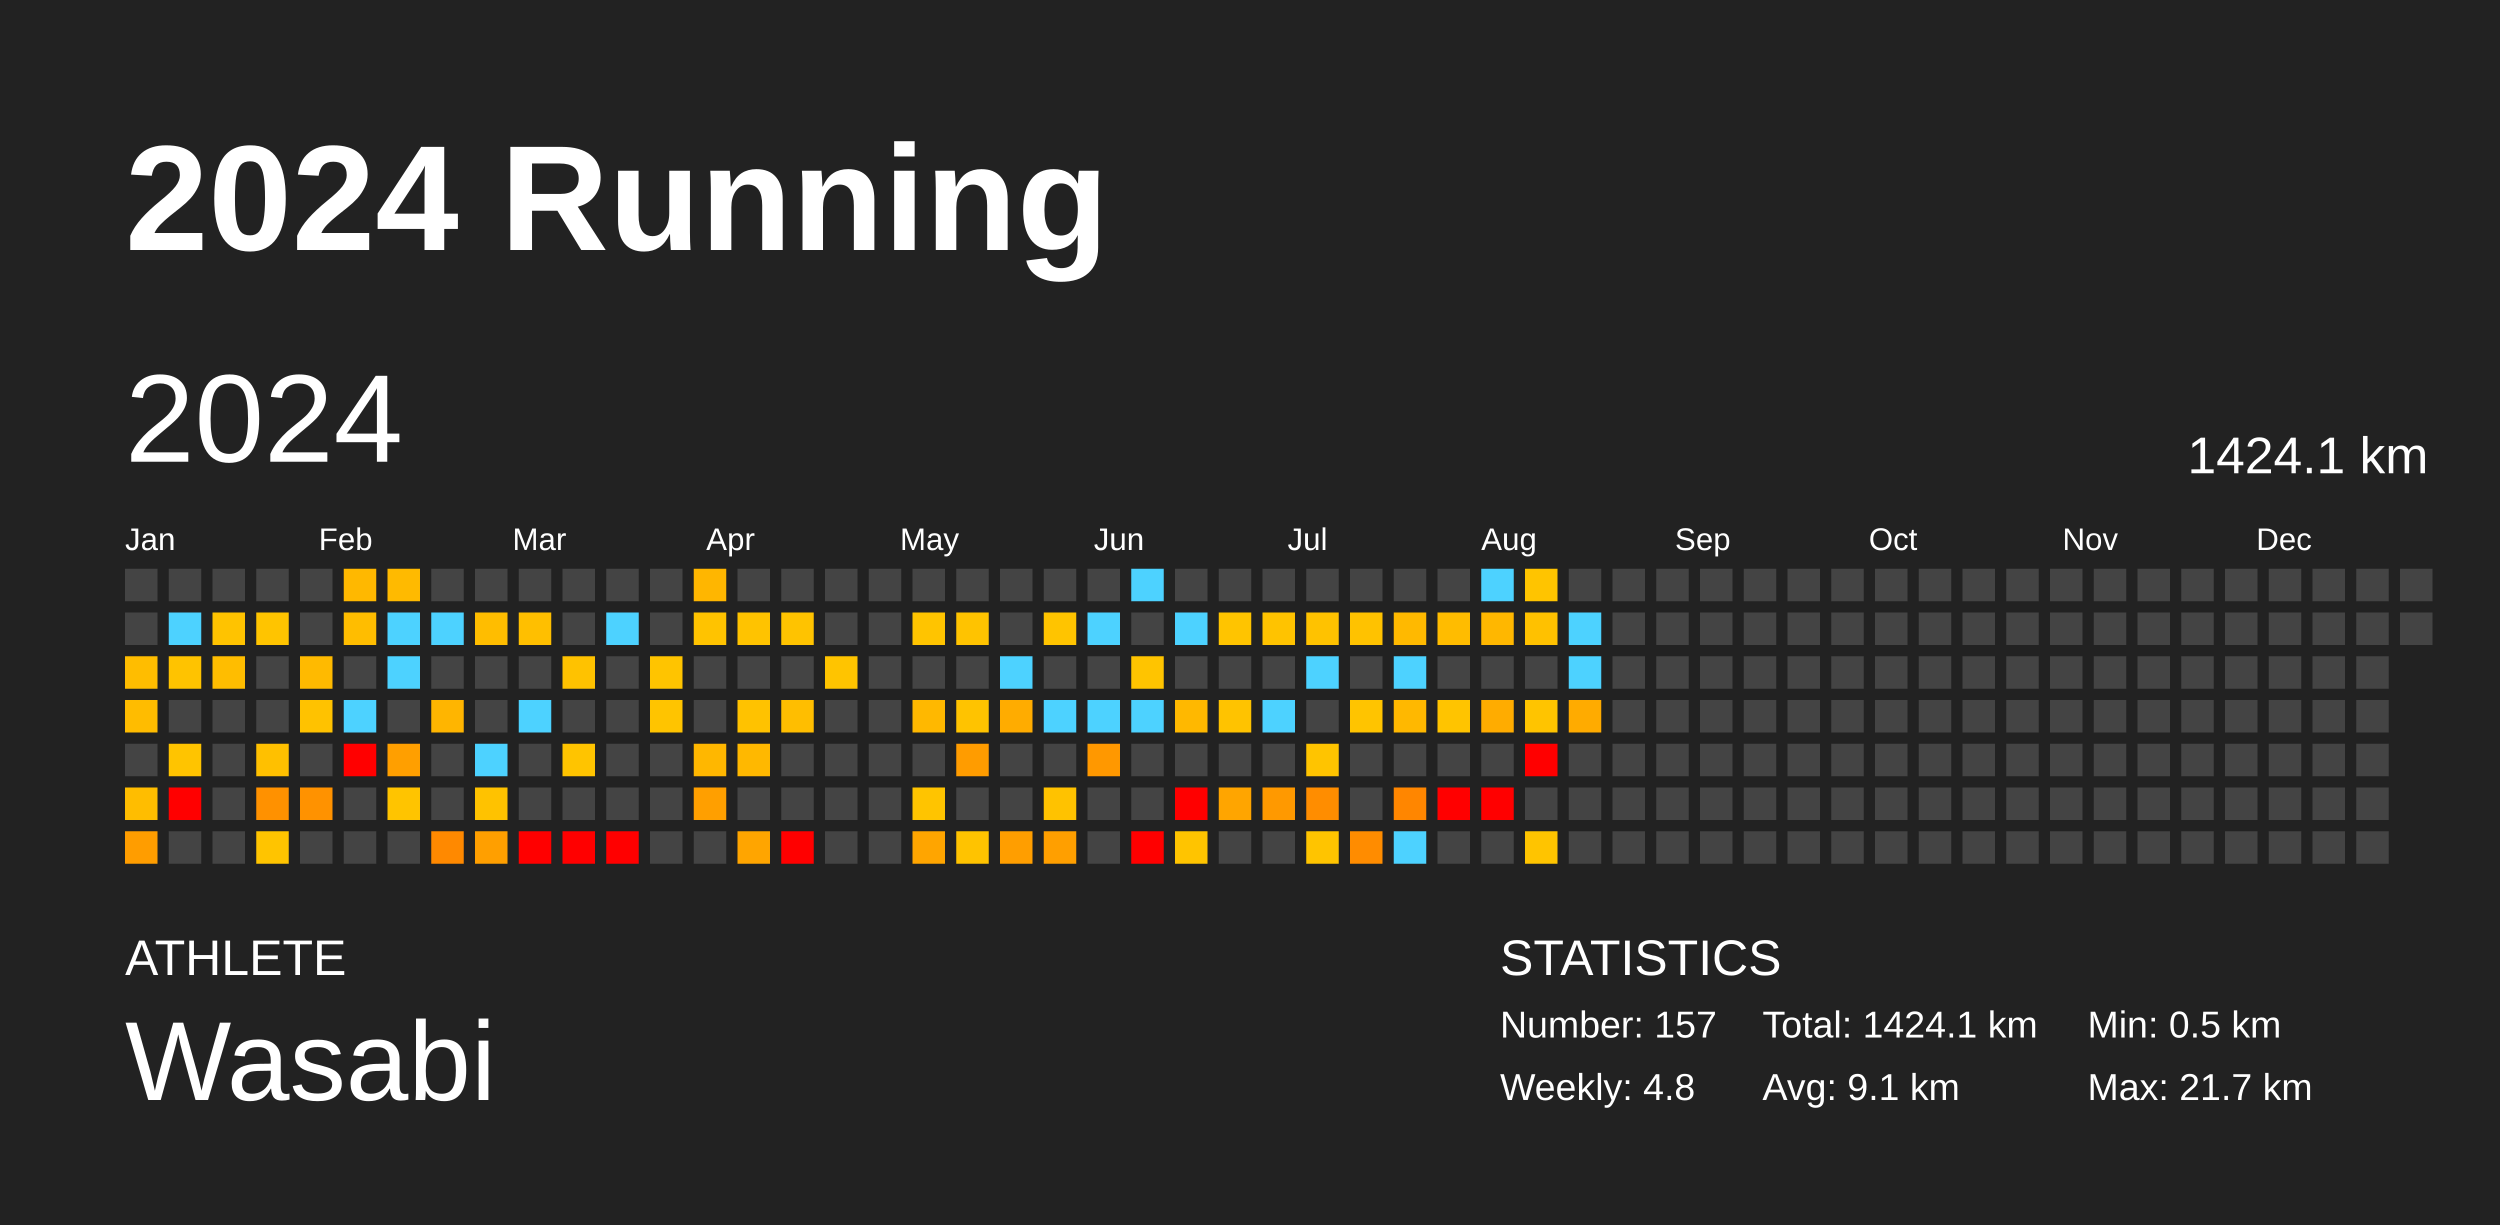
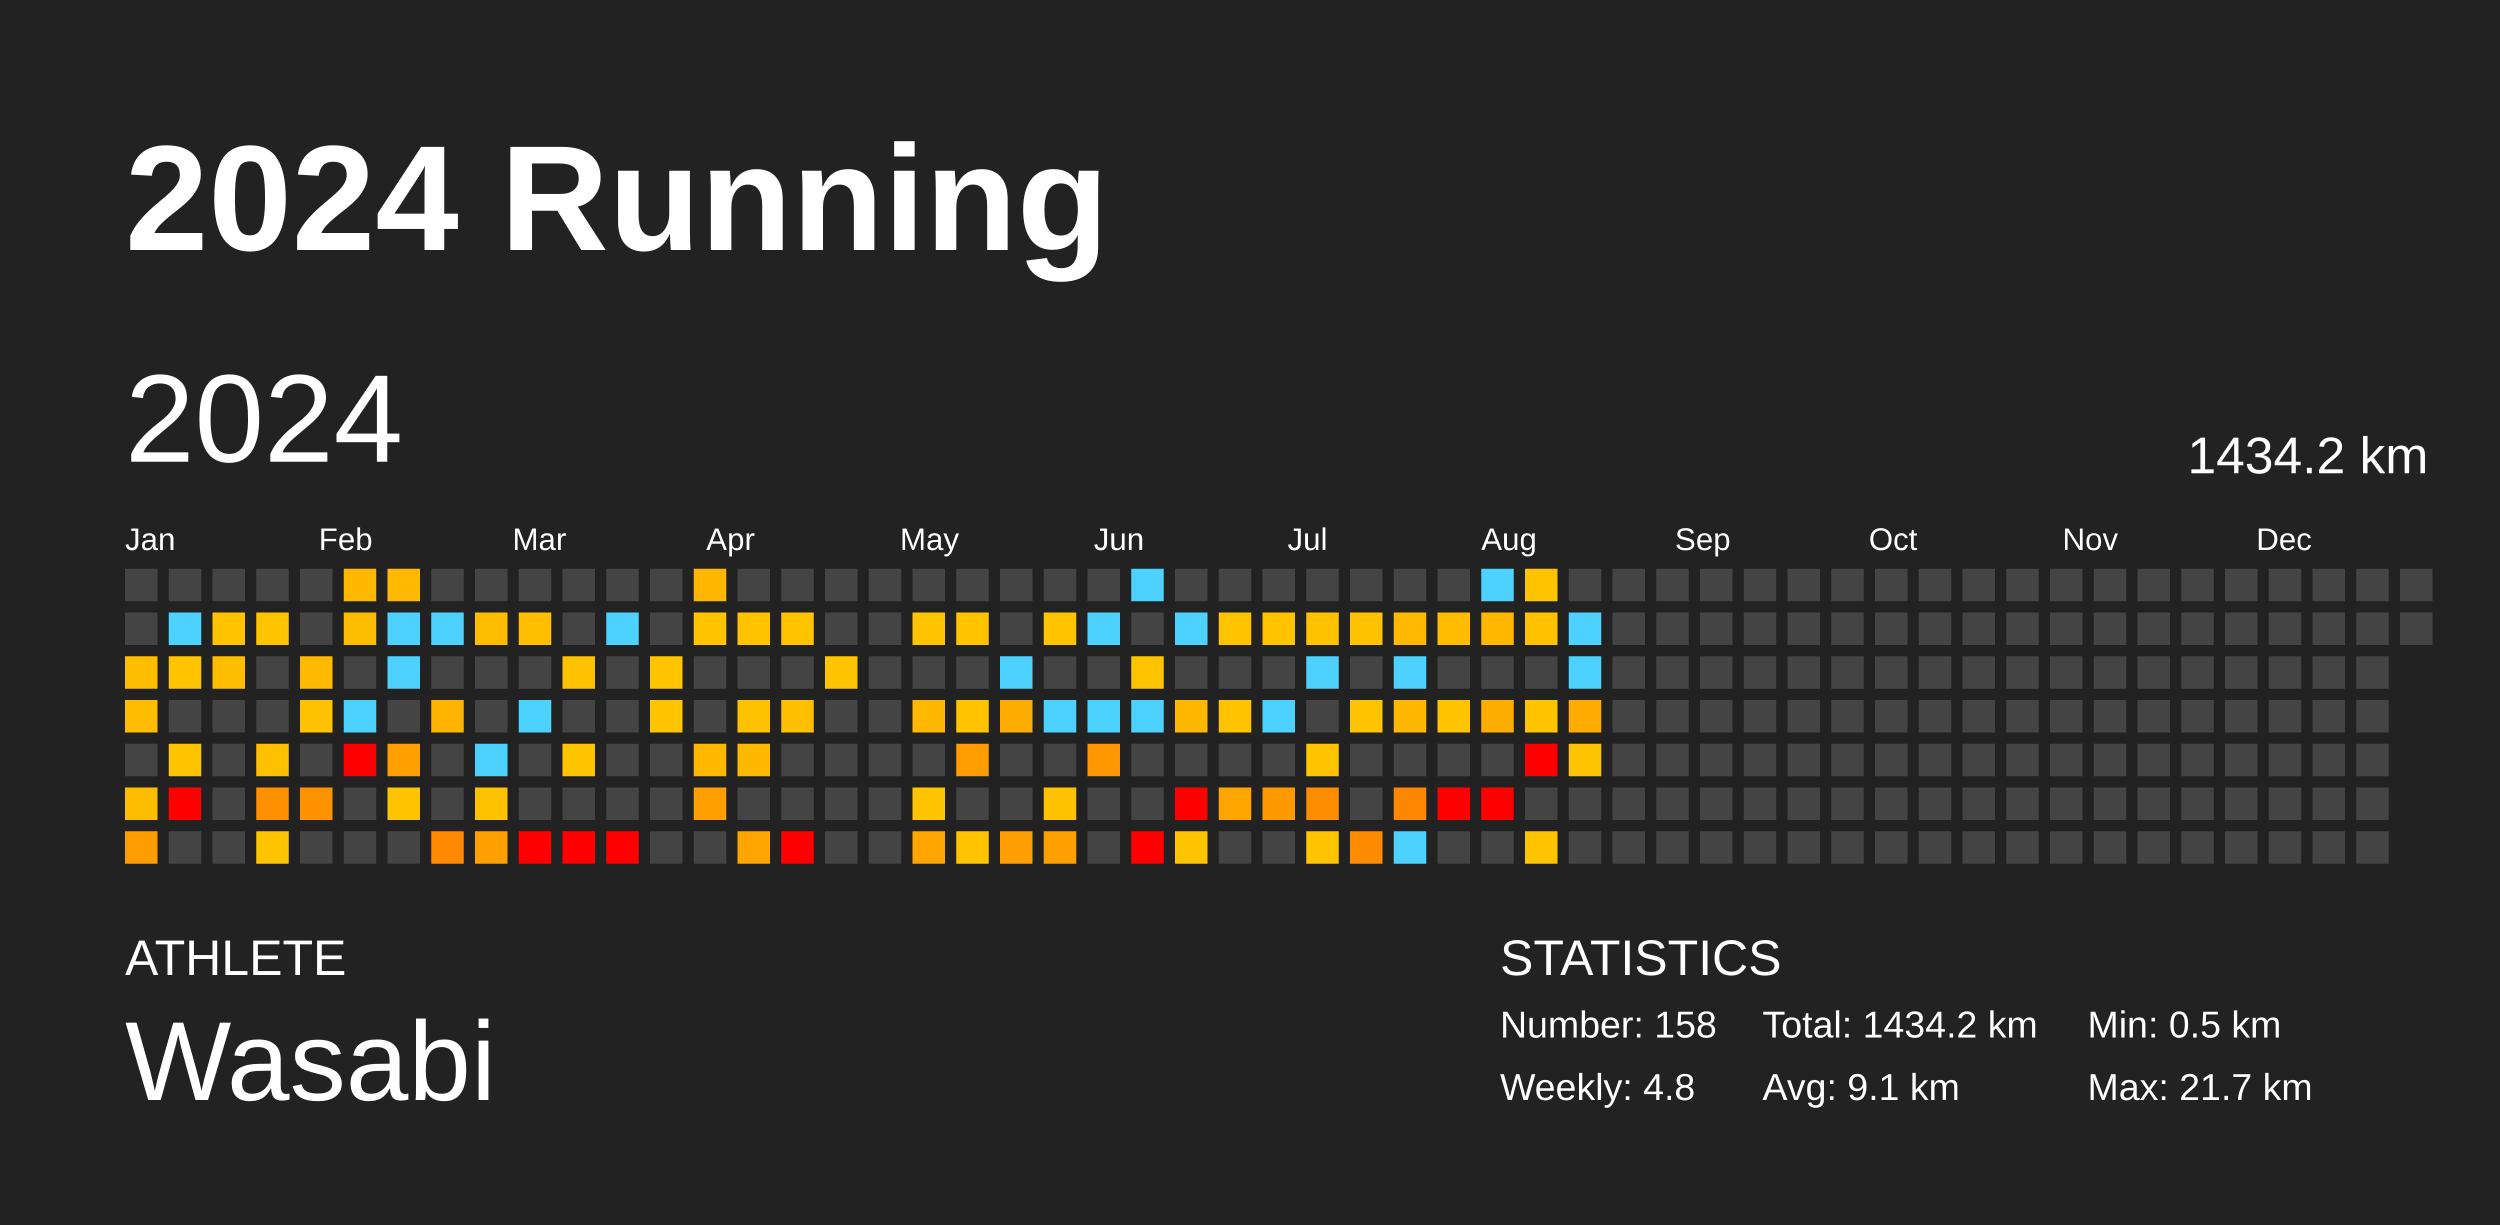
<svg xmlns="http://www.w3.org/2000/svg" baseProfile="full" height="98mm" version="1.1" viewBox="0,0,200,98" width="200mm">
  <defs />
  <rect fill="#222222" height="98" width="200" x="0" y="0" />
  <text fill="#FFFFFF" style="font-size:12px; font-family:Arial; font-weight:bold;" x="10" y="20">2024 Running</text>
  <text fill="#FFFFFF" style="font-size:4px; font-family:Arial" x="10" y="78">ATHLETE</text>
  <text fill="#FFFFFF" style="font-size:9px; font-family:Arial" x="10" y="88">Wasabi</text>
  <text fill="#FFFFFF" style="font-size:4px; font-family:Arial" x="120" y="78">STATISTICS</text>
-   <text fill="#FFFFFF" style="font-size:3px; font-family:Arial" x="120" y="83">Number: 157</text>
+   <text fill="#FFFFFF" style="font-size:3px; font-family:Arial" x="120" y="83">Number: 158</text>
  <text fill="#FFFFFF" style="font-size:3px; font-family:Arial" x="120" y="88">Weekly: 4.8</text>
-   <text fill="#FFFFFF" style="font-size:3px; font-family:Arial" x="141" y="83">Total: 1424.1 km</text>
+   <text fill="#FFFFFF" style="font-size:3px; font-family:Arial" x="141" y="83">Total: 1434.2 km</text>
  <text fill="#FFFFFF" style="font-size:3px; font-family:Arial" x="141" y="88">Avg: 9.1 km</text>
  <text fill="#FFFFFF" style="font-size:3px; font-family:Arial" x="167" y="83">Min: 0.5 km</text>
  <text fill="#FFFFFF" style="font-size:3px; font-family:Arial" x="167" y="88">Max: 21.7 km</text>
  <text dominant-baseline="hanging" fill="#FFFFFF" style="font-size:10.0px; font-family:Arial;" x="10" y="30">2024</text>
-   <text dominant-baseline="hanging" fill="#FFFFFF" style="font-size:4.125px; font-family:Arial;" x="175" y="35">1424.1 km</text>
+   <text dominant-baseline="hanging" fill="#FFFFFF" style="font-size:4.125px; font-family:Arial;" x="175" y="35">1434.2 km</text>
  <text fill="#FFFFFF" style="font-size:2.5px; font-family:Arial" x="10.0" y="44">Jan</text>
  <text fill="#FFFFFF" style="font-size:2.5px; font-family:Arial" x="25.5" y="44">Feb</text>
  <text fill="#FFFFFF" style="font-size:2.5px; font-family:Arial" x="41.0" y="44">Mar</text>
  <text fill="#FFFFFF" style="font-size:2.5px; font-family:Arial" x="56.5" y="44">Apr</text>
  <text fill="#FFFFFF" style="font-size:2.5px; font-family:Arial" x="72.0" y="44">May</text>
  <text fill="#FFFFFF" style="font-size:2.5px; font-family:Arial" x="87.5" y="44">Jun</text>
  <text fill="#FFFFFF" style="font-size:2.5px; font-family:Arial" x="103.0" y="44">Jul</text>
  <text fill="#FFFFFF" style="font-size:2.5px; font-family:Arial" x="118.5" y="44">Aug</text>
  <text fill="#FFFFFF" style="font-size:2.5px; font-family:Arial" x="134.0" y="44">Sep</text>
  <text fill="#FFFFFF" style="font-size:2.5px; font-family:Arial" x="149.5" y="44">Oct</text>
  <text fill="#FFFFFF" style="font-size:2.5px; font-family:Arial" x="165.0" y="44">Nov</text>
  <text fill="#FFFFFF" style="font-size:2.5px; font-family:Arial" x="180.5" y="44">Dec</text>
  <rect fill="#444444" height="2.6" width="2.6" x="10.0" y="45.5" />
  <rect fill="#444444" height="2.6" width="2.6" x="10.0" y="49.0" />
  <rect fill="#ffbd00" height="2.6" width="2.6" x="10.0" y="52.5" />
  <rect fill="#ffbc00" height="2.6" width="2.6" x="10.0" y="56.0" />
  <rect fill="#444444" height="2.6" width="2.6" x="10.0" y="59.5" />
  <rect fill="#ffbd00" height="2.6" width="2.6" x="10.0" y="63.0" />
  <rect fill="#ff9d00" height="2.6" width="2.6" x="10.0" y="66.5" />
  <rect fill="#444444" height="2.6" width="2.6" x="13.5" y="45.5" />
  <rect fill="#4dd2ff" height="2.6" width="2.6" x="13.5" y="49.0" />
  <rect fill="#ffc300" height="2.6" width="2.6" x="13.5" y="52.5" />
  <rect fill="#444444" height="2.6" width="2.6" x="13.5" y="56.0" />
  <rect fill="#ffc400" height="2.6" width="2.6" x="13.5" y="59.5" />
  <rect fill="red" height="2.6" width="2.6" x="13.5" y="63.0" />
  <rect fill="#444444" height="2.6" width="2.6" x="13.5" y="66.5" />
  <rect fill="#444444" height="2.6" width="2.6" x="17.0" y="45.5" />
  <rect fill="#ffc300" height="2.6" width="2.6" x="17.0" y="49.0" />
  <rect fill="#ffbd00" height="2.6" width="2.6" x="17.0" y="52.5" />
  <rect fill="#444444" height="2.6" width="2.6" x="17.0" y="56.0" />
  <rect fill="#444444" height="2.6" width="2.6" x="17.0" y="59.5" />
  <rect fill="#444444" height="2.6" width="2.6" x="17.0" y="63.0" />
  <rect fill="#444444" height="2.6" width="2.6" x="17.0" y="66.5" />
  <rect fill="#444444" height="2.6" width="2.6" x="20.5" y="45.5" />
  <rect fill="#ffc400" height="2.6" width="2.6" x="20.5" y="49.0" />
  <rect fill="#444444" height="2.6" width="2.6" x="20.5" y="52.5" />
  <rect fill="#444444" height="2.6" width="2.6" x="20.5" y="56.0" />
  <rect fill="#ffc000" height="2.6" width="2.6" x="20.5" y="59.5" />
  <rect fill="#ff9100" height="2.6" width="2.6" x="20.5" y="63.0" />
  <rect fill="#ffc400" height="2.6" width="2.6" x="20.5" y="66.5" />
  <rect fill="#444444" height="2.6" width="2.6" x="24.0" y="45.5" />
  <rect fill="#444444" height="2.6" width="2.6" x="24.0" y="49.0" />
  <rect fill="#ffba00" height="2.6" width="2.6" x="24.0" y="52.5" />
  <rect fill="#ffc200" height="2.6" width="2.6" x="24.0" y="56.0" />
  <rect fill="#444444" height="2.6" width="2.6" x="24.0" y="59.5" />
  <rect fill="#ff9200" height="2.6" width="2.6" x="24.0" y="63.0" />
  <rect fill="#444444" height="2.6" width="2.6" x="24.0" y="66.5" />
  <rect fill="#ffb800" height="2.6" width="2.6" x="27.5" y="45.5" />
  <rect fill="#ffbd00" height="2.6" width="2.6" x="27.5" y="49.0" />
  <rect fill="#444444" height="2.6" width="2.6" x="27.5" y="52.5" />
  <rect fill="#4dd2ff" height="2.6" width="2.6" x="27.5" y="56.0" />
  <rect fill="red" height="2.6" width="2.6" x="27.5" y="59.5" />
  <rect fill="#444444" height="2.6" width="2.6" x="27.5" y="63.0" />
  <rect fill="#444444" height="2.6" width="2.6" x="27.5" y="66.5" />
  <rect fill="#ffba00" height="2.6" width="2.6" x="31.0" y="45.5" />
  <rect fill="#4dd2ff" height="2.6" width="2.6" x="31.0" y="49.0" />
  <rect fill="#4dd2ff" height="2.6" width="2.6" x="31.0" y="52.5" />
  <rect fill="#444444" height="2.6" width="2.6" x="31.0" y="56.0" />
  <rect fill="#ff9f00" height="2.6" width="2.6" x="31.0" y="59.5" />
  <rect fill="#ffc400" height="2.6" width="2.6" x="31.0" y="63.0" />
  <rect fill="#444444" height="2.6" width="2.6" x="31.0" y="66.5" />
  <rect fill="#444444" height="2.6" width="2.6" x="34.5" y="45.5" />
  <rect fill="#4dd2ff" height="2.6" width="2.6" x="34.5" y="49.0" />
  <rect fill="#444444" height="2.6" width="2.6" x="34.5" y="52.5" />
  <rect fill="#ffb500" height="2.6" width="2.6" x="34.5" y="56.0" />
  <rect fill="#444444" height="2.6" width="2.6" x="34.5" y="59.5" />
  <rect fill="#444444" height="2.6" width="2.6" x="34.5" y="63.0" />
  <rect fill="#ff8900" height="2.6" width="2.6" x="34.5" y="66.5" />
  <rect fill="#444444" height="2.6" width="2.6" x="38.0" y="45.5" />
  <rect fill="#ffbd00" height="2.6" width="2.6" x="38.0" y="49.0" />
  <rect fill="#444444" height="2.6" width="2.6" x="38.0" y="52.5" />
  <rect fill="#444444" height="2.6" width="2.6" x="38.0" y="56.0" />
  <rect fill="#4dd2ff" height="2.6" width="2.6" x="38.0" y="59.5" />
  <rect fill="#ffc200" height="2.6" width="2.6" x="38.0" y="63.0" />
  <rect fill="#ff9f00" height="2.6" width="2.6" x="38.0" y="66.5" />
  <rect fill="#444444" height="2.6" width="2.6" x="41.5" y="45.5" />
  <rect fill="#ffbf00" height="2.6" width="2.6" x="41.5" y="49.0" />
  <rect fill="#444444" height="2.6" width="2.6" x="41.5" y="52.5" />
  <rect fill="#4dd2ff" height="2.6" width="2.6" x="41.5" y="56.0" />
  <rect fill="#444444" height="2.6" width="2.6" x="41.5" y="59.5" />
  <rect fill="#444444" height="2.6" width="2.6" x="41.5" y="63.0" />
  <rect fill="red" height="2.6" width="2.6" x="41.5" y="66.5" />
  <rect fill="#444444" height="2.6" width="2.6" x="45.0" y="45.5" />
  <rect fill="#444444" height="2.6" width="2.6" x="45.0" y="49.0" />
  <rect fill="#ffc200" height="2.6" width="2.6" x="45.0" y="52.5" />
  <rect fill="#444444" height="2.6" width="2.6" x="45.0" y="56.0" />
  <rect fill="#ffc400" height="2.6" width="2.6" x="45.0" y="59.5" />
  <rect fill="#444444" height="2.6" width="2.6" x="45.0" y="63.0" />
  <rect fill="red" height="2.6" width="2.6" x="45.0" y="66.5" />
  <rect fill="#444444" height="2.6" width="2.6" x="48.5" y="45.5" />
  <rect fill="#4dd2ff" height="2.6" width="2.6" x="48.5" y="49.0" />
  <rect fill="#444444" height="2.6" width="2.6" x="48.5" y="52.5" />
  <rect fill="#444444" height="2.6" width="2.6" x="48.5" y="56.0" />
  <rect fill="#444444" height="2.6" width="2.6" x="48.5" y="59.5" />
  <rect fill="#444444" height="2.6" width="2.6" x="48.5" y="63.0" />
  <rect fill="red" height="2.6" width="2.6" x="48.5" y="66.5" />
  <rect fill="#444444" height="2.6" width="2.6" x="52.0" y="45.5" />
  <rect fill="#444444" height="2.6" width="2.6" x="52.0" y="49.0" />
  <rect fill="#ffc400" height="2.6" width="2.6" x="52.0" y="52.5" />
  <rect fill="#ffc400" height="2.6" width="2.6" x="52.0" y="56.0" />
  <rect fill="#444444" height="2.6" width="2.6" x="52.0" y="59.5" />
  <rect fill="#444444" height="2.6" width="2.6" x="52.0" y="63.0" />
  <rect fill="#444444" height="2.6" width="2.6" x="52.0" y="66.5" />
  <rect fill="#ffb600" height="2.6" width="2.6" x="55.5" y="45.5" />
  <rect fill="#ffc300" height="2.6" width="2.6" x="55.5" y="49.0" />
  <rect fill="#444444" height="2.6" width="2.6" x="55.5" y="52.5" />
  <rect fill="#444444" height="2.6" width="2.6" x="55.5" y="56.0" />
  <rect fill="#ffb700" height="2.6" width="2.6" x="55.5" y="59.5" />
  <rect fill="#ff9f00" height="2.6" width="2.6" x="55.5" y="63.0" />
  <rect fill="#444444" height="2.6" width="2.6" x="55.5" y="66.5" />
  <rect fill="#444444" height="2.6" width="2.6" x="59.0" y="45.5" />
  <rect fill="#ffc300" height="2.6" width="2.6" x="59.0" y="49.0" />
  <rect fill="#444444" height="2.6" width="2.6" x="59.0" y="52.5" />
  <rect fill="#ffc200" height="2.6" width="2.6" x="59.0" y="56.0" />
  <rect fill="#ffb800" height="2.6" width="2.6" x="59.0" y="59.5" />
  <rect fill="#444444" height="2.6" width="2.6" x="59.0" y="63.0" />
  <rect fill="#ffa500" height="2.6" width="2.6" x="59.0" y="66.5" />
  <rect fill="#444444" height="2.6" width="2.6" x="62.5" y="45.5" />
  <rect fill="#ffc300" height="2.6" width="2.6" x="62.5" y="49.0" />
  <rect fill="#444444" height="2.6" width="2.6" x="62.5" y="52.5" />
  <rect fill="#ffbe00" height="2.6" width="2.6" x="62.5" y="56.0" />
  <rect fill="#444444" height="2.6" width="2.6" x="62.5" y="59.5" />
  <rect fill="#444444" height="2.6" width="2.6" x="62.5" y="63.0" />
  <rect fill="red" height="2.6" width="2.6" x="62.5" y="66.5" />
  <rect fill="#444444" height="2.6" width="2.6" x="66.0" y="45.5" />
  <rect fill="#444444" height="2.6" width="2.6" x="66.0" y="49.0" />
  <rect fill="#ffc400" height="2.6" width="2.6" x="66.0" y="52.5" />
  <rect fill="#444444" height="2.6" width="2.6" x="66.0" y="56.0" />
  <rect fill="#444444" height="2.6" width="2.6" x="66.0" y="59.5" />
  <rect fill="#444444" height="2.6" width="2.6" x="66.0" y="63.0" />
  <rect fill="#444444" height="2.6" width="2.6" x="66.0" y="66.5" />
  <rect fill="#444444" height="2.6" width="2.6" x="69.5" y="45.5" />
  <rect fill="#444444" height="2.6" width="2.6" x="69.5" y="49.0" />
  <rect fill="#444444" height="2.6" width="2.6" x="69.5" y="52.5" />
  <rect fill="#444444" height="2.6" width="2.6" x="69.5" y="56.0" />
  <rect fill="#444444" height="2.6" width="2.6" x="69.5" y="59.5" />
  <rect fill="#444444" height="2.6" width="2.6" x="69.5" y="63.0" />
  <rect fill="#444444" height="2.6" width="2.6" x="69.5" y="66.5" />
  <rect fill="#444444" height="2.6" width="2.6" x="73.0" y="45.5" />
  <rect fill="#ffc400" height="2.6" width="2.6" x="73.0" y="49.0" />
  <rect fill="#444444" height="2.6" width="2.6" x="73.0" y="52.5" />
  <rect fill="#ffb800" height="2.6" width="2.6" x="73.0" y="56.0" />
  <rect fill="#444444" height="2.6" width="2.6" x="73.0" y="59.5" />
  <rect fill="#ffc400" height="2.6" width="2.6" x="73.0" y="63.0" />
  <rect fill="#ffa500" height="2.6" width="2.6" x="73.0" y="66.5" />
  <rect fill="#444444" height="2.6" width="2.6" x="76.5" y="45.5" />
  <rect fill="#ffc300" height="2.6" width="2.6" x="76.5" y="49.0" />
  <rect fill="#444444" height="2.6" width="2.6" x="76.5" y="52.5" />
  <rect fill="#ffc300" height="2.6" width="2.6" x="76.5" y="56.0" />
  <rect fill="#ff9c00" height="2.6" width="2.6" x="76.5" y="59.5" />
  <rect fill="#444444" height="2.6" width="2.6" x="76.5" y="63.0" />
  <rect fill="#ffc300" height="2.6" width="2.6" x="76.5" y="66.5" />
  <rect fill="#444444" height="2.6" width="2.6" x="80.0" y="45.5" />
  <rect fill="#444444" height="2.6" width="2.6" x="80.0" y="49.0" />
  <rect fill="#4dd2ff" height="2.6" width="2.6" x="80.0" y="52.5" />
  <rect fill="#ffac00" height="2.6" width="2.6" x="80.0" y="56.0" />
  <rect fill="#444444" height="2.6" width="2.6" x="80.0" y="59.5" />
  <rect fill="#444444" height="2.6" width="2.6" x="80.0" y="63.0" />
  <rect fill="#ff9e00" height="2.6" width="2.6" x="80.0" y="66.5" />
  <rect fill="#444444" height="2.6" width="2.6" x="83.5" y="45.5" />
  <rect fill="#ffc400" height="2.6" width="2.6" x="83.5" y="49.0" />
  <rect fill="#444444" height="2.6" width="2.6" x="83.5" y="52.5" />
  <rect fill="#4dd2ff" height="2.6" width="2.6" x="83.5" y="56.0" />
  <rect fill="#444444" height="2.6" width="2.6" x="83.5" y="59.5" />
  <rect fill="#ffc200" height="2.6" width="2.6" x="83.5" y="63.0" />
  <rect fill="#ff9f00" height="2.6" width="2.6" x="83.5" y="66.5" />
  <rect fill="#444444" height="2.6" width="2.6" x="87.0" y="45.5" />
  <rect fill="#4dd2ff" height="2.6" width="2.6" x="87.0" y="49.0" />
  <rect fill="#444444" height="2.6" width="2.6" x="87.0" y="52.5" />
  <rect fill="#4dd2ff" height="2.6" width="2.6" x="87.0" y="56.0" />
  <rect fill="#ff9800" height="2.6" width="2.6" x="87.0" y="59.5" />
  <rect fill="#444444" height="2.6" width="2.6" x="87.0" y="63.0" />
  <rect fill="#444444" height="2.6" width="2.6" x="87.0" y="66.5" />
  <rect fill="#4dd2ff" height="2.6" width="2.6" x="90.5" y="45.5" />
  <rect fill="#444444" height="2.6" width="2.6" x="90.5" y="49.0" />
  <rect fill="#ffc400" height="2.6" width="2.6" x="90.5" y="52.5" />
  <rect fill="#4dd2ff" height="2.6" width="2.6" x="90.5" y="56.0" />
  <rect fill="#444444" height="2.6" width="2.6" x="90.5" y="59.5" />
  <rect fill="#444444" height="2.6" width="2.6" x="90.5" y="63.0" />
  <rect fill="red" height="2.6" width="2.6" x="90.5" y="66.5" />
  <rect fill="#444444" height="2.6" width="2.6" x="94.0" y="45.5" />
  <rect fill="#4dd2ff" height="2.6" width="2.6" x="94.0" y="49.0" />
  <rect fill="#444444" height="2.6" width="2.6" x="94.0" y="52.5" />
  <rect fill="#ffb800" height="2.6" width="2.6" x="94.0" y="56.0" />
  <rect fill="#444444" height="2.6" width="2.6" x="94.0" y="59.5" />
  <rect fill="red" height="2.6" width="2.6" x="94.0" y="63.0" />
  <rect fill="#ffc400" height="2.6" width="2.6" x="94.0" y="66.5" />
  <rect fill="#444444" height="2.6" width="2.6" x="97.5" y="45.5" />
  <rect fill="#ffc400" height="2.6" width="2.6" x="97.5" y="49.0" />
  <rect fill="#444444" height="2.6" width="2.6" x="97.5" y="52.5" />
  <rect fill="#ffc300" height="2.6" width="2.6" x="97.5" y="56.0" />
  <rect fill="#444444" height="2.6" width="2.6" x="97.5" y="59.5" />
  <rect fill="#ffa500" height="2.6" width="2.6" x="97.5" y="63.0" />
  <rect fill="#444444" height="2.6" width="2.6" x="97.5" y="66.5" />
  <rect fill="#444444" height="2.6" width="2.6" x="101.0" y="45.5" />
  <rect fill="#ffc300" height="2.6" width="2.6" x="101.0" y="49.0" />
  <rect fill="#444444" height="2.6" width="2.6" x="101.0" y="52.5" />
  <rect fill="#4dd2ff" height="2.6" width="2.6" x="101.0" y="56.0" />
  <rect fill="#444444" height="2.6" width="2.6" x="101.0" y="59.5" />
  <rect fill="#ff9900" height="2.6" width="2.6" x="101.0" y="63.0" />
  <rect fill="#444444" height="2.6" width="2.6" x="101.0" y="66.5" />
  <rect fill="#444444" height="2.6" width="2.6" x="104.5" y="45.5" />
  <rect fill="#ffc200" height="2.6" width="2.6" x="104.5" y="49.0" />
  <rect fill="#4dd2ff" height="2.6" width="2.6" x="104.5" y="52.5" />
  <rect fill="#444444" height="2.6" width="2.6" x="104.5" y="56.0" />
  <rect fill="#ffc400" height="2.6" width="2.6" x="104.5" y="59.5" />
  <rect fill="#ff8d00" height="2.6" width="2.6" x="104.5" y="63.0" />
  <rect fill="#ffc400" height="2.6" width="2.6" x="104.5" y="66.5" />
  <rect fill="#444444" height="2.6" width="2.6" x="108.0" y="45.5" />
  <rect fill="#ffc200" height="2.6" width="2.6" x="108.0" y="49.0" />
  <rect fill="#444444" height="2.6" width="2.6" x="108.0" y="52.5" />
  <rect fill="#ffc400" height="2.6" width="2.6" x="108.0" y="56.0" />
  <rect fill="#444444" height="2.6" width="2.6" x="108.0" y="59.5" />
  <rect fill="#444444" height="2.6" width="2.6" x="108.0" y="63.0" />
  <rect fill="#ff8c00" height="2.6" width="2.6" x="108.0" y="66.5" />
  <rect fill="#444444" height="2.6" width="2.6" x="111.5" y="45.5" />
  <rect fill="#ffb900" height="2.6" width="2.6" x="111.5" y="49.0" />
  <rect fill="#4dd2ff" height="2.6" width="2.6" x="111.5" y="52.5" />
  <rect fill="#ffb800" height="2.6" width="2.6" x="111.5" y="56.0" />
  <rect fill="#444444" height="2.6" width="2.6" x="111.5" y="59.5" />
  <rect fill="#ff8600" height="2.6" width="2.6" x="111.5" y="63.0" />
  <rect fill="#4dd2ff" height="2.6" width="2.6" x="111.5" y="66.5" />
  <rect fill="#444444" height="2.6" width="2.6" x="115.0" y="45.5" />
  <rect fill="#ffbc00" height="2.6" width="2.6" x="115.0" y="49.0" />
  <rect fill="#444444" height="2.6" width="2.6" x="115.0" y="52.5" />
  <rect fill="#ffc400" height="2.6" width="2.6" x="115.0" y="56.0" />
  <rect fill="#444444" height="2.6" width="2.6" x="115.0" y="59.5" />
  <rect fill="red" height="2.6" width="2.6" x="115.0" y="63.0" />
  <rect fill="#444444" height="2.6" width="2.6" x="115.0" y="66.5" />
  <rect fill="#4dd2ff" height="2.6" width="2.6" x="118.5" y="45.5" />
  <rect fill="#ffb700" height="2.6" width="2.6" x="118.5" y="49.0" />
  <rect fill="#444444" height="2.6" width="2.6" x="118.5" y="52.5" />
  <rect fill="#ffac00" height="2.6" width="2.6" x="118.5" y="56.0" />
  <rect fill="#444444" height="2.6" width="2.6" x="118.5" y="59.5" />
  <rect fill="red" height="2.6" width="2.6" x="118.5" y="63.0" />
  <rect fill="#444444" height="2.6" width="2.6" x="118.5" y="66.5" />
  <rect fill="#ffc400" height="2.6" width="2.6" x="122.0" y="45.5" />
  <rect fill="#ffc100" height="2.6" width="2.6" x="122.0" y="49.0" />
  <rect fill="#444444" height="2.6" width="2.6" x="122.0" y="52.5" />
  <rect fill="#ffc400" height="2.6" width="2.6" x="122.0" y="56.0" />
  <rect fill="red" height="2.6" width="2.6" x="122.0" y="59.5" />
  <rect fill="#444444" height="2.6" width="2.6" x="122.0" y="63.0" />
  <rect fill="#ffc400" height="2.6" width="2.6" x="122.0" y="66.5" />
  <rect fill="#444444" height="2.6" width="2.6" x="125.5" y="45.5" />
  <rect fill="#4dd2ff" height="2.6" width="2.6" x="125.5" y="49.0" />
  <rect fill="#4dd2ff" height="2.6" width="2.6" x="125.5" y="52.5" />
  <rect fill="#ffab00" height="2.6" width="2.6" x="125.5" y="56.0" />
-   <rect fill="#444444" height="2.6" width="2.6" x="125.5" y="59.5" />
+   <rect fill="#ffc400" height="2.6" width="2.6" x="125.5" y="59.5" />
  <rect fill="#444444" height="2.6" width="2.6" x="125.5" y="63.0" />
  <rect fill="#444444" height="2.6" width="2.6" x="125.5" y="66.5" />
  <rect fill="#444444" height="2.6" width="2.6" x="129.0" y="45.5" />
  <rect fill="#444444" height="2.6" width="2.6" x="129.0" y="49.0" />
  <rect fill="#444444" height="2.6" width="2.6" x="129.0" y="52.5" />
  <rect fill="#444444" height="2.6" width="2.6" x="129.0" y="56.0" />
  <rect fill="#444444" height="2.6" width="2.6" x="129.0" y="59.5" />
  <rect fill="#444444" height="2.6" width="2.6" x="129.0" y="63.0" />
  <rect fill="#444444" height="2.6" width="2.6" x="129.0" y="66.5" />
  <rect fill="#444444" height="2.6" width="2.6" x="132.5" y="45.5" />
  <rect fill="#444444" height="2.6" width="2.6" x="132.5" y="49.0" />
  <rect fill="#444444" height="2.6" width="2.6" x="132.5" y="52.5" />
  <rect fill="#444444" height="2.6" width="2.6" x="132.5" y="56.0" />
  <rect fill="#444444" height="2.6" width="2.6" x="132.5" y="59.5" />
  <rect fill="#444444" height="2.6" width="2.6" x="132.5" y="63.0" />
  <rect fill="#444444" height="2.6" width="2.6" x="132.5" y="66.5" />
  <rect fill="#444444" height="2.6" width="2.6" x="136.0" y="45.5" />
  <rect fill="#444444" height="2.6" width="2.6" x="136.0" y="49.0" />
  <rect fill="#444444" height="2.6" width="2.6" x="136.0" y="52.5" />
  <rect fill="#444444" height="2.6" width="2.6" x="136.0" y="56.0" />
  <rect fill="#444444" height="2.6" width="2.6" x="136.0" y="59.5" />
  <rect fill="#444444" height="2.6" width="2.6" x="136.0" y="63.0" />
  <rect fill="#444444" height="2.6" width="2.6" x="136.0" y="66.5" />
  <rect fill="#444444" height="2.6" width="2.6" x="139.5" y="45.5" />
  <rect fill="#444444" height="2.6" width="2.6" x="139.5" y="49.0" />
  <rect fill="#444444" height="2.6" width="2.6" x="139.5" y="52.5" />
  <rect fill="#444444" height="2.6" width="2.6" x="139.5" y="56.0" />
  <rect fill="#444444" height="2.6" width="2.6" x="139.5" y="59.5" />
  <rect fill="#444444" height="2.6" width="2.6" x="139.5" y="63.0" />
  <rect fill="#444444" height="2.6" width="2.6" x="139.5" y="66.5" />
  <rect fill="#444444" height="2.6" width="2.6" x="143.0" y="45.5" />
  <rect fill="#444444" height="2.6" width="2.6" x="143.0" y="49.0" />
  <rect fill="#444444" height="2.6" width="2.6" x="143.0" y="52.5" />
  <rect fill="#444444" height="2.6" width="2.6" x="143.0" y="56.0" />
  <rect fill="#444444" height="2.6" width="2.6" x="143.0" y="59.5" />
  <rect fill="#444444" height="2.6" width="2.6" x="143.0" y="63.0" />
  <rect fill="#444444" height="2.6" width="2.6" x="143.0" y="66.5" />
  <rect fill="#444444" height="2.6" width="2.6" x="146.5" y="45.5" />
  <rect fill="#444444" height="2.6" width="2.6" x="146.5" y="49.0" />
  <rect fill="#444444" height="2.6" width="2.6" x="146.5" y="52.5" />
  <rect fill="#444444" height="2.6" width="2.6" x="146.5" y="56.0" />
  <rect fill="#444444" height="2.6" width="2.6" x="146.5" y="59.5" />
  <rect fill="#444444" height="2.6" width="2.6" x="146.5" y="63.0" />
  <rect fill="#444444" height="2.6" width="2.6" x="146.5" y="66.5" />
  <rect fill="#444444" height="2.6" width="2.6" x="150.0" y="45.5" />
  <rect fill="#444444" height="2.6" width="2.6" x="150.0" y="49.0" />
  <rect fill="#444444" height="2.6" width="2.6" x="150.0" y="52.5" />
  <rect fill="#444444" height="2.6" width="2.6" x="150.0" y="56.0" />
  <rect fill="#444444" height="2.6" width="2.6" x="150.0" y="59.5" />
  <rect fill="#444444" height="2.6" width="2.6" x="150.0" y="63.0" />
  <rect fill="#444444" height="2.6" width="2.6" x="150.0" y="66.5" />
  <rect fill="#444444" height="2.6" width="2.6" x="153.5" y="45.5" />
  <rect fill="#444444" height="2.6" width="2.6" x="153.5" y="49.0" />
  <rect fill="#444444" height="2.6" width="2.6" x="153.5" y="52.5" />
  <rect fill="#444444" height="2.6" width="2.6" x="153.5" y="56.0" />
  <rect fill="#444444" height="2.6" width="2.6" x="153.5" y="59.5" />
  <rect fill="#444444" height="2.6" width="2.6" x="153.5" y="63.0" />
  <rect fill="#444444" height="2.6" width="2.6" x="153.5" y="66.5" />
  <rect fill="#444444" height="2.6" width="2.6" x="157.0" y="45.5" />
  <rect fill="#444444" height="2.6" width="2.6" x="157.0" y="49.0" />
  <rect fill="#444444" height="2.6" width="2.6" x="157.0" y="52.5" />
  <rect fill="#444444" height="2.6" width="2.6" x="157.0" y="56.0" />
  <rect fill="#444444" height="2.6" width="2.6" x="157.0" y="59.5" />
  <rect fill="#444444" height="2.6" width="2.6" x="157.0" y="63.0" />
  <rect fill="#444444" height="2.6" width="2.6" x="157.0" y="66.5" />
  <rect fill="#444444" height="2.6" width="2.6" x="160.5" y="45.5" />
  <rect fill="#444444" height="2.6" width="2.6" x="160.5" y="49.0" />
  <rect fill="#444444" height="2.6" width="2.6" x="160.5" y="52.5" />
  <rect fill="#444444" height="2.6" width="2.6" x="160.5" y="56.0" />
  <rect fill="#444444" height="2.6" width="2.6" x="160.5" y="59.5" />
  <rect fill="#444444" height="2.6" width="2.6" x="160.5" y="63.0" />
  <rect fill="#444444" height="2.6" width="2.6" x="160.5" y="66.5" />
  <rect fill="#444444" height="2.6" width="2.6" x="164.0" y="45.5" />
  <rect fill="#444444" height="2.6" width="2.6" x="164.0" y="49.0" />
  <rect fill="#444444" height="2.6" width="2.6" x="164.0" y="52.5" />
  <rect fill="#444444" height="2.6" width="2.6" x="164.0" y="56.0" />
  <rect fill="#444444" height="2.6" width="2.6" x="164.0" y="59.5" />
  <rect fill="#444444" height="2.6" width="2.6" x="164.0" y="63.0" />
  <rect fill="#444444" height="2.6" width="2.6" x="164.0" y="66.5" />
  <rect fill="#444444" height="2.6" width="2.6" x="167.5" y="45.5" />
  <rect fill="#444444" height="2.6" width="2.6" x="167.5" y="49.0" />
  <rect fill="#444444" height="2.6" width="2.6" x="167.5" y="52.5" />
  <rect fill="#444444" height="2.6" width="2.6" x="167.5" y="56.0" />
  <rect fill="#444444" height="2.6" width="2.6" x="167.5" y="59.5" />
  <rect fill="#444444" height="2.6" width="2.6" x="167.5" y="63.0" />
  <rect fill="#444444" height="2.6" width="2.6" x="167.5" y="66.5" />
  <rect fill="#444444" height="2.6" width="2.6" x="171.0" y="45.5" />
  <rect fill="#444444" height="2.6" width="2.6" x="171.0" y="49.0" />
  <rect fill="#444444" height="2.6" width="2.6" x="171.0" y="52.5" />
  <rect fill="#444444" height="2.6" width="2.6" x="171.0" y="56.0" />
  <rect fill="#444444" height="2.6" width="2.6" x="171.0" y="59.5" />
  <rect fill="#444444" height="2.6" width="2.6" x="171.0" y="63.0" />
  <rect fill="#444444" height="2.6" width="2.6" x="171.0" y="66.5" />
  <rect fill="#444444" height="2.6" width="2.6" x="174.5" y="45.5" />
  <rect fill="#444444" height="2.6" width="2.6" x="174.5" y="49.0" />
  <rect fill="#444444" height="2.6" width="2.6" x="174.5" y="52.5" />
  <rect fill="#444444" height="2.6" width="2.6" x="174.5" y="56.0" />
  <rect fill="#444444" height="2.6" width="2.6" x="174.5" y="59.5" />
  <rect fill="#444444" height="2.6" width="2.6" x="174.5" y="63.0" />
  <rect fill="#444444" height="2.6" width="2.6" x="174.5" y="66.5" />
  <rect fill="#444444" height="2.6" width="2.6" x="178.0" y="45.5" />
  <rect fill="#444444" height="2.6" width="2.6" x="178.0" y="49.0" />
  <rect fill="#444444" height="2.6" width="2.6" x="178.0" y="52.5" />
  <rect fill="#444444" height="2.6" width="2.6" x="178.0" y="56.0" />
  <rect fill="#444444" height="2.6" width="2.6" x="178.0" y="59.5" />
  <rect fill="#444444" height="2.6" width="2.6" x="178.0" y="63.0" />
  <rect fill="#444444" height="2.6" width="2.6" x="178.0" y="66.5" />
  <rect fill="#444444" height="2.6" width="2.6" x="181.5" y="45.5" />
  <rect fill="#444444" height="2.6" width="2.6" x="181.5" y="49.0" />
  <rect fill="#444444" height="2.6" width="2.6" x="181.5" y="52.5" />
  <rect fill="#444444" height="2.6" width="2.6" x="181.5" y="56.0" />
  <rect fill="#444444" height="2.6" width="2.6" x="181.5" y="59.5" />
  <rect fill="#444444" height="2.6" width="2.6" x="181.5" y="63.0" />
  <rect fill="#444444" height="2.6" width="2.6" x="181.5" y="66.5" />
  <rect fill="#444444" height="2.6" width="2.6" x="185.0" y="45.5" />
  <rect fill="#444444" height="2.6" width="2.6" x="185.0" y="49.0" />
  <rect fill="#444444" height="2.6" width="2.6" x="185.0" y="52.5" />
  <rect fill="#444444" height="2.6" width="2.6" x="185.0" y="56.0" />
  <rect fill="#444444" height="2.6" width="2.6" x="185.0" y="59.5" />
  <rect fill="#444444" height="2.6" width="2.6" x="185.0" y="63.0" />
  <rect fill="#444444" height="2.6" width="2.6" x="185.0" y="66.5" />
  <rect fill="#444444" height="2.6" width="2.6" x="188.5" y="45.5" />
  <rect fill="#444444" height="2.6" width="2.6" x="188.5" y="49.0" />
  <rect fill="#444444" height="2.6" width="2.6" x="188.5" y="52.5" />
  <rect fill="#444444" height="2.6" width="2.6" x="188.5" y="56.0" />
  <rect fill="#444444" height="2.6" width="2.6" x="188.5" y="59.5" />
  <rect fill="#444444" height="2.6" width="2.6" x="188.5" y="63.0" />
  <rect fill="#444444" height="2.6" width="2.6" x="188.5" y="66.5" />
  <rect fill="#444444" height="2.6" width="2.6" x="192.0" y="45.5" />
  <rect fill="#444444" height="2.6" width="2.6" x="192.0" y="49.0" />
</svg>
